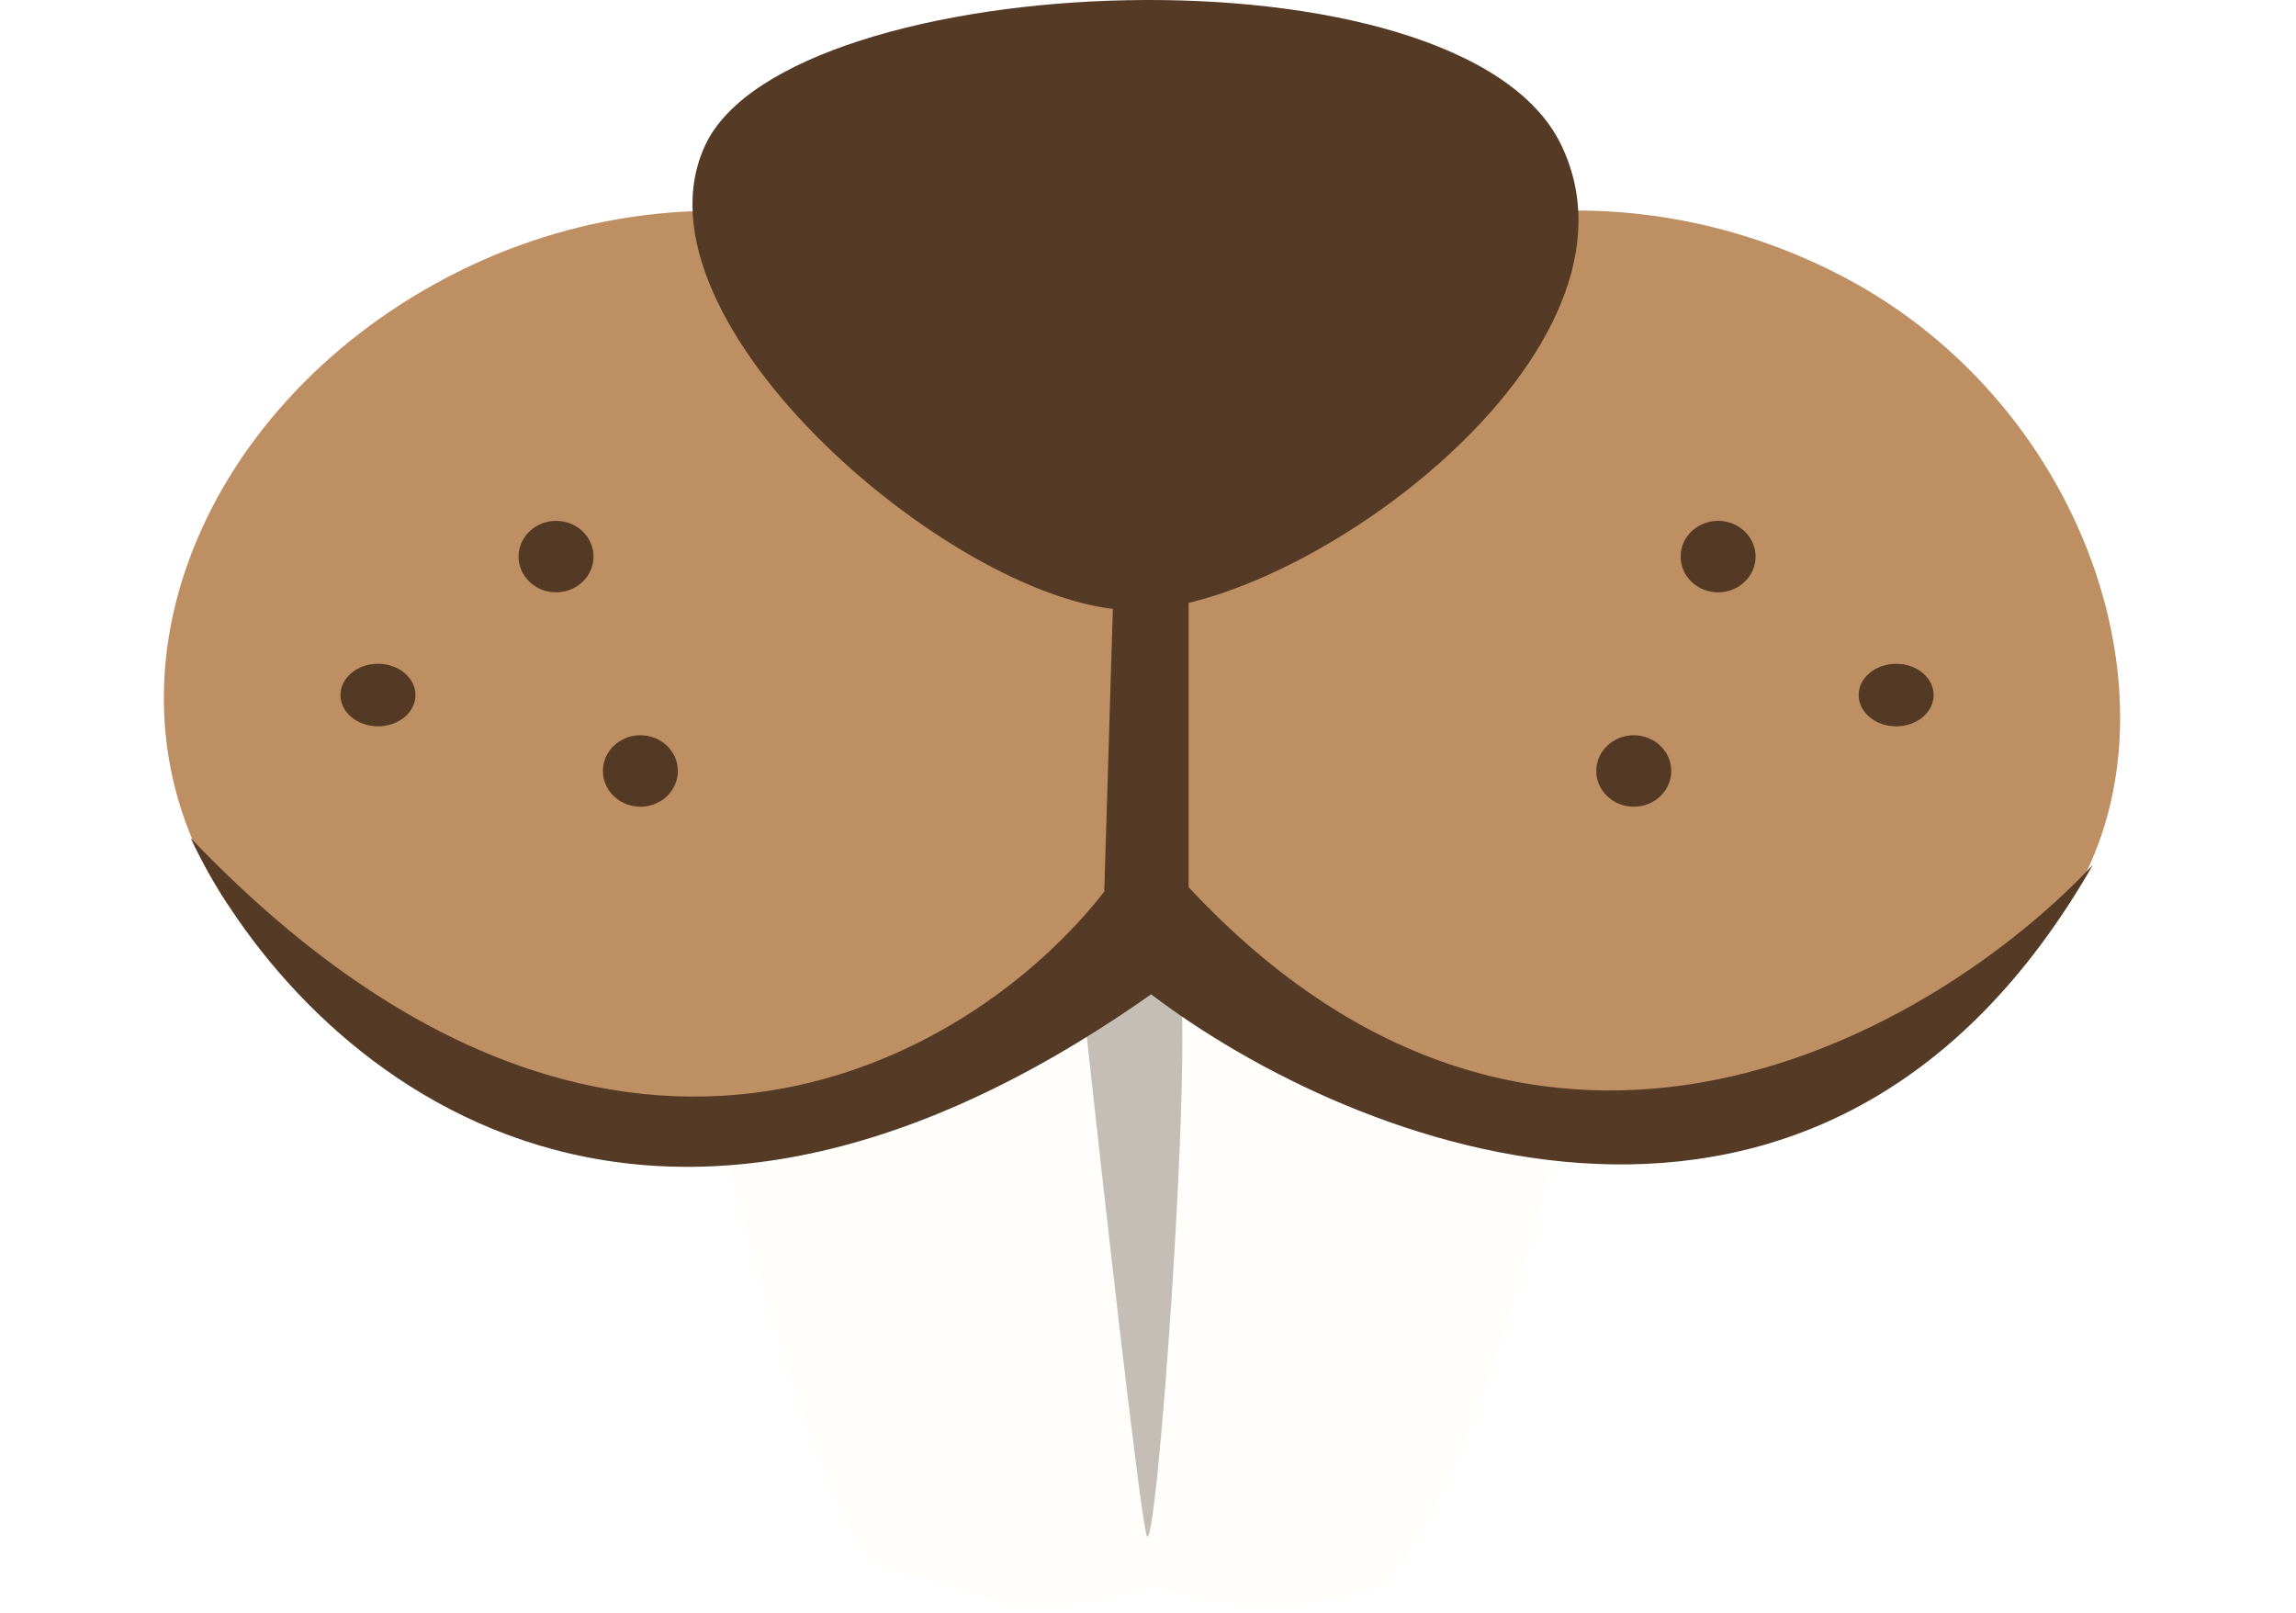
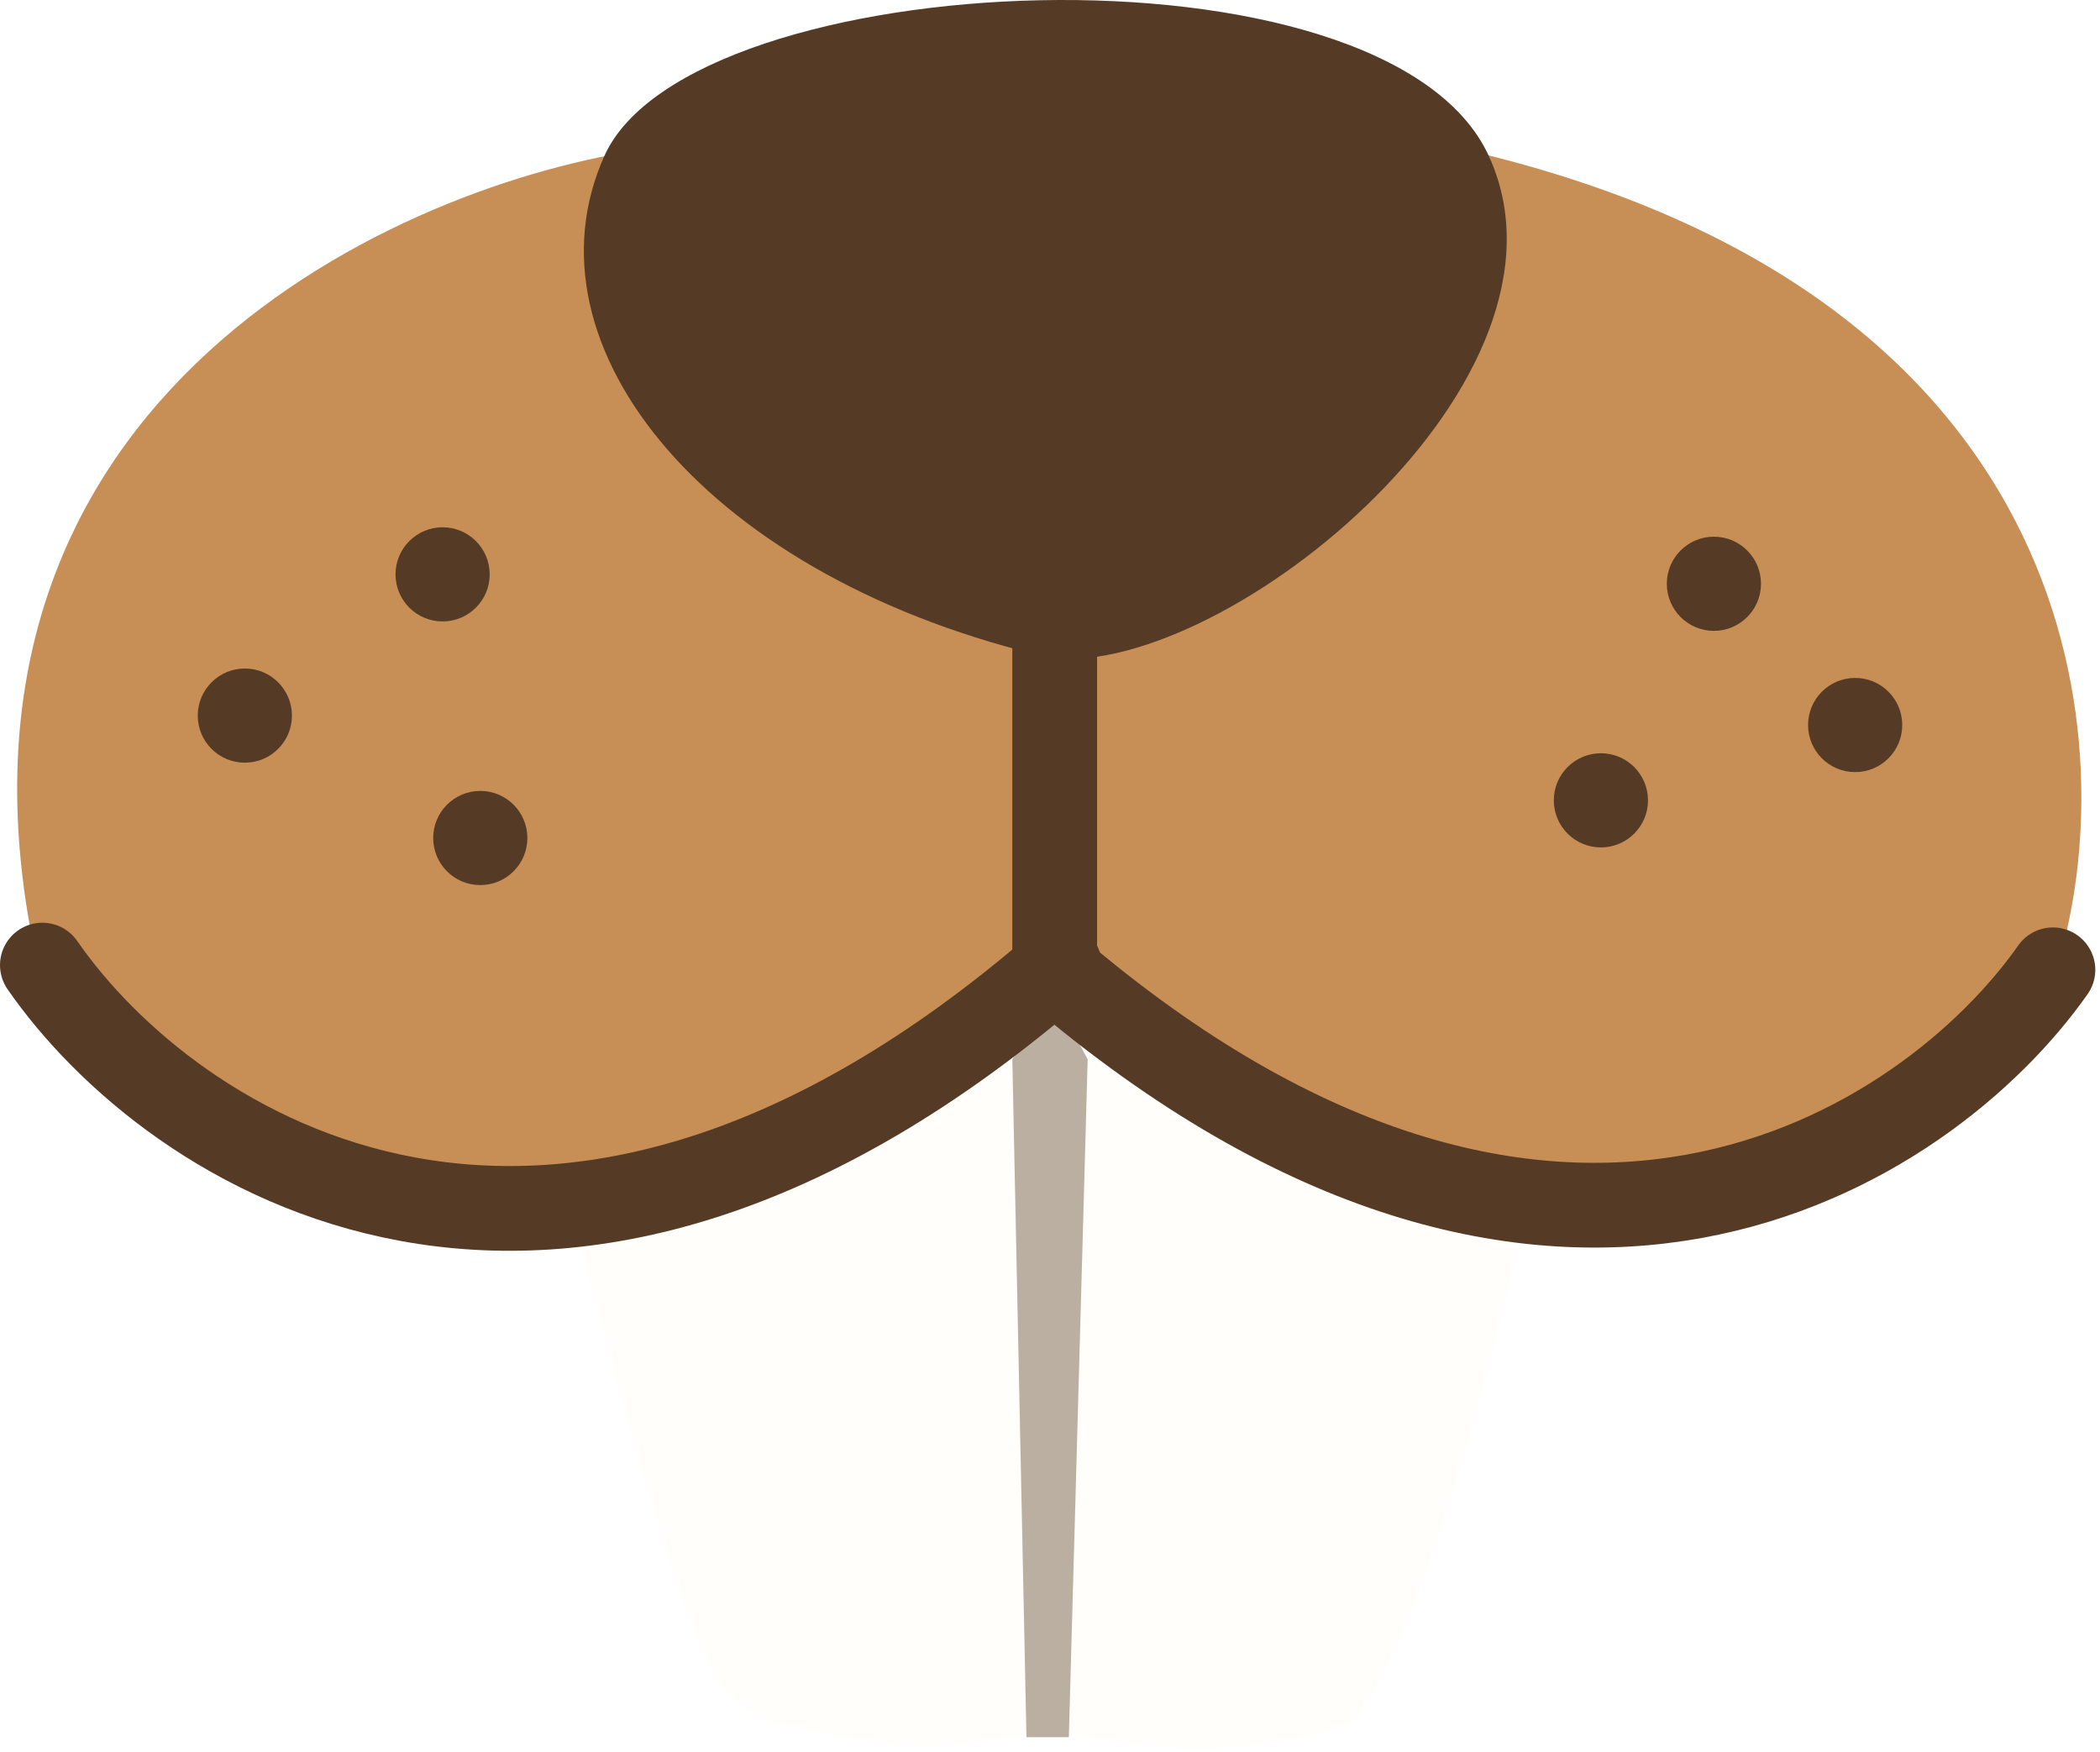
- <svg xmlns="http://www.w3.org/2000/svg" width="245" height="172" viewBox="0 0 245 172" fill="none">
-   <path d="M93.834 167.073C89.434 165.548 81.001 136.894 77.334 122.758L122.834 99.409L165.834 122.758C159.034 152.111 151.001 165.803 147.834 168.979C137.034 173.173 126.668 170.727 122.834 168.979C120.834 170.885 108.834 172.315 104.834 170.409C100.834 168.503 99.334 168.979 93.834 167.073Z" fill="#FFFEFA" />
-   <path d="M122.334 163.738C121.534 160.688 117.668 126.252 115.834 109.415C118.668 104.968 124.634 97.693 125.834 104.174C127.334 112.274 123.334 167.55 122.334 163.738Z" fill="#C5BEB6" />
-   <path d="M120.764 46.436C134.249 69.814 123.422 100.164 96.583 114.224C69.744 128.285 51.098 122.906 24.334 96.55C8.834 73.677 20.912 43.626 47.752 29.566C74.591 15.505 107.28 23.058 120.764 46.436Z" fill="#BE8F63" />
-   <path d="M123.75 46.436C110.266 69.814 121.042 100.137 147.819 114.166C174.597 128.194 202.448 115.399 220.334 97.026C233.834 77.013 223.429 43.535 196.651 29.507C169.874 15.479 137.235 23.058 123.75 46.436Z" fill="#BE8F63" />
-   <path d="M120.929 65.1C139.067 65.1 177.334 37.462 166.556 15.39C155.778 -6.682 84.334 -3.518 75.302 15.39C66.269 34.298 102.791 65.1 120.929 65.1Z" fill="#553A25" />
-   <path d="M117.834 95.12L118.834 62.241H126.834V94.644C164.434 135.052 206.834 109.892 223.334 92.261C194.534 142.581 144.334 122.44 122.834 106.08C66.034 146.107 30.834 111.639 20.334 89.402C64.734 135.909 103.501 113.545 117.834 95.12Z" fill="#553A25" />
-   <ellipse cx="202.334" cy="74.154" rx="4" ry="3.336" fill="#543924" />
-   <ellipse cx="183.334" cy="59.382" rx="4" ry="3.812" fill="#543924" />
-   <ellipse cx="174.334" cy="82.254" rx="4" ry="3.812" fill="#543924" />
-   <ellipse cx="4" cy="3.336" rx="4" ry="3.336" transform="matrix(-1 0 0 1 44.3344 70.818)" fill="#543924" />
-   <ellipse cx="4" cy="3.812" rx="4" ry="3.812" transform="matrix(-1 0 0 1 63.3344 55.5697)" fill="#543924" />
-   <ellipse cx="4" cy="3.812" rx="4" ry="3.812" transform="matrix(-1 0 0 1 72.3344 78.4422)" fill="#543924" />
+ <svg xmlns="http://www.w3.org/2000/svg" width="223" height="186" viewBox="0 0 223 186" fill="none">
+   <path d="M75.501 177C72.3 172.2 64.834 144.667 61.501 131.5L112 103L162 129C152 173 144.5 183.667 142 183.5C129.6 187.5 116.834 185.167 112 183.5C96.001 187.5 91.501 184.5 84.501 183.5C78.9 182.7 76.167 178.833 75.501 177Z" fill="#FFFEFA" />
+   <path d="M109 184.5L107.5 112.5L112 106L115.5 112.5L113.5 184.5H109Z" fill="#BBAFA1" />
+   <path d="M4 102.5C-9.2 43.3 40.834 20.167 67.501 16H156C222.4 31.6 225.334 80.167 218.5 102.5C179.3 149.3 130.5 122 111 102.5C57.401 148.1 17.334 121.5 4 102.5Z" fill="#C78E56" />
+   <path d="M111.854 69.936C130.514 71.602 169.004 40.245 158.084 16.534C147.163 -7.178 73.344 -3.779 64.192 16.534C55.04 36.846 75.246 61.611 111.854 69.936Z" fill="#553A25" />
+   <path d="M112 67.5V104" stroke="#553A25" stroke-width="9" />
+   <path d="M4.5 102.5C18 122 58.501 149.3 112.5 102.5" stroke="#553A25" stroke-width="9" stroke-linecap="round" />
+   <path d="M218 103C204.75 121.866 165 148.277 112 103" stroke="#553A25" stroke-width="9" stroke-linecap="round" />
+   <circle cx="47.001" cy="61" r="5" fill="#553A25" />
+   <circle cx="182" cy="62" r="5" fill="#553A25" />
+   <circle cx="197" cy="77" r="5" fill="#553A25" />
+   <circle cx="170" cy="85" r="5" fill="#553A25" />
+   <circle cx="51.001" cy="89" r="5" fill="#553A25" />
+   <circle cx="26" cy="76" r="5" fill="#553A25" />
</svg>
